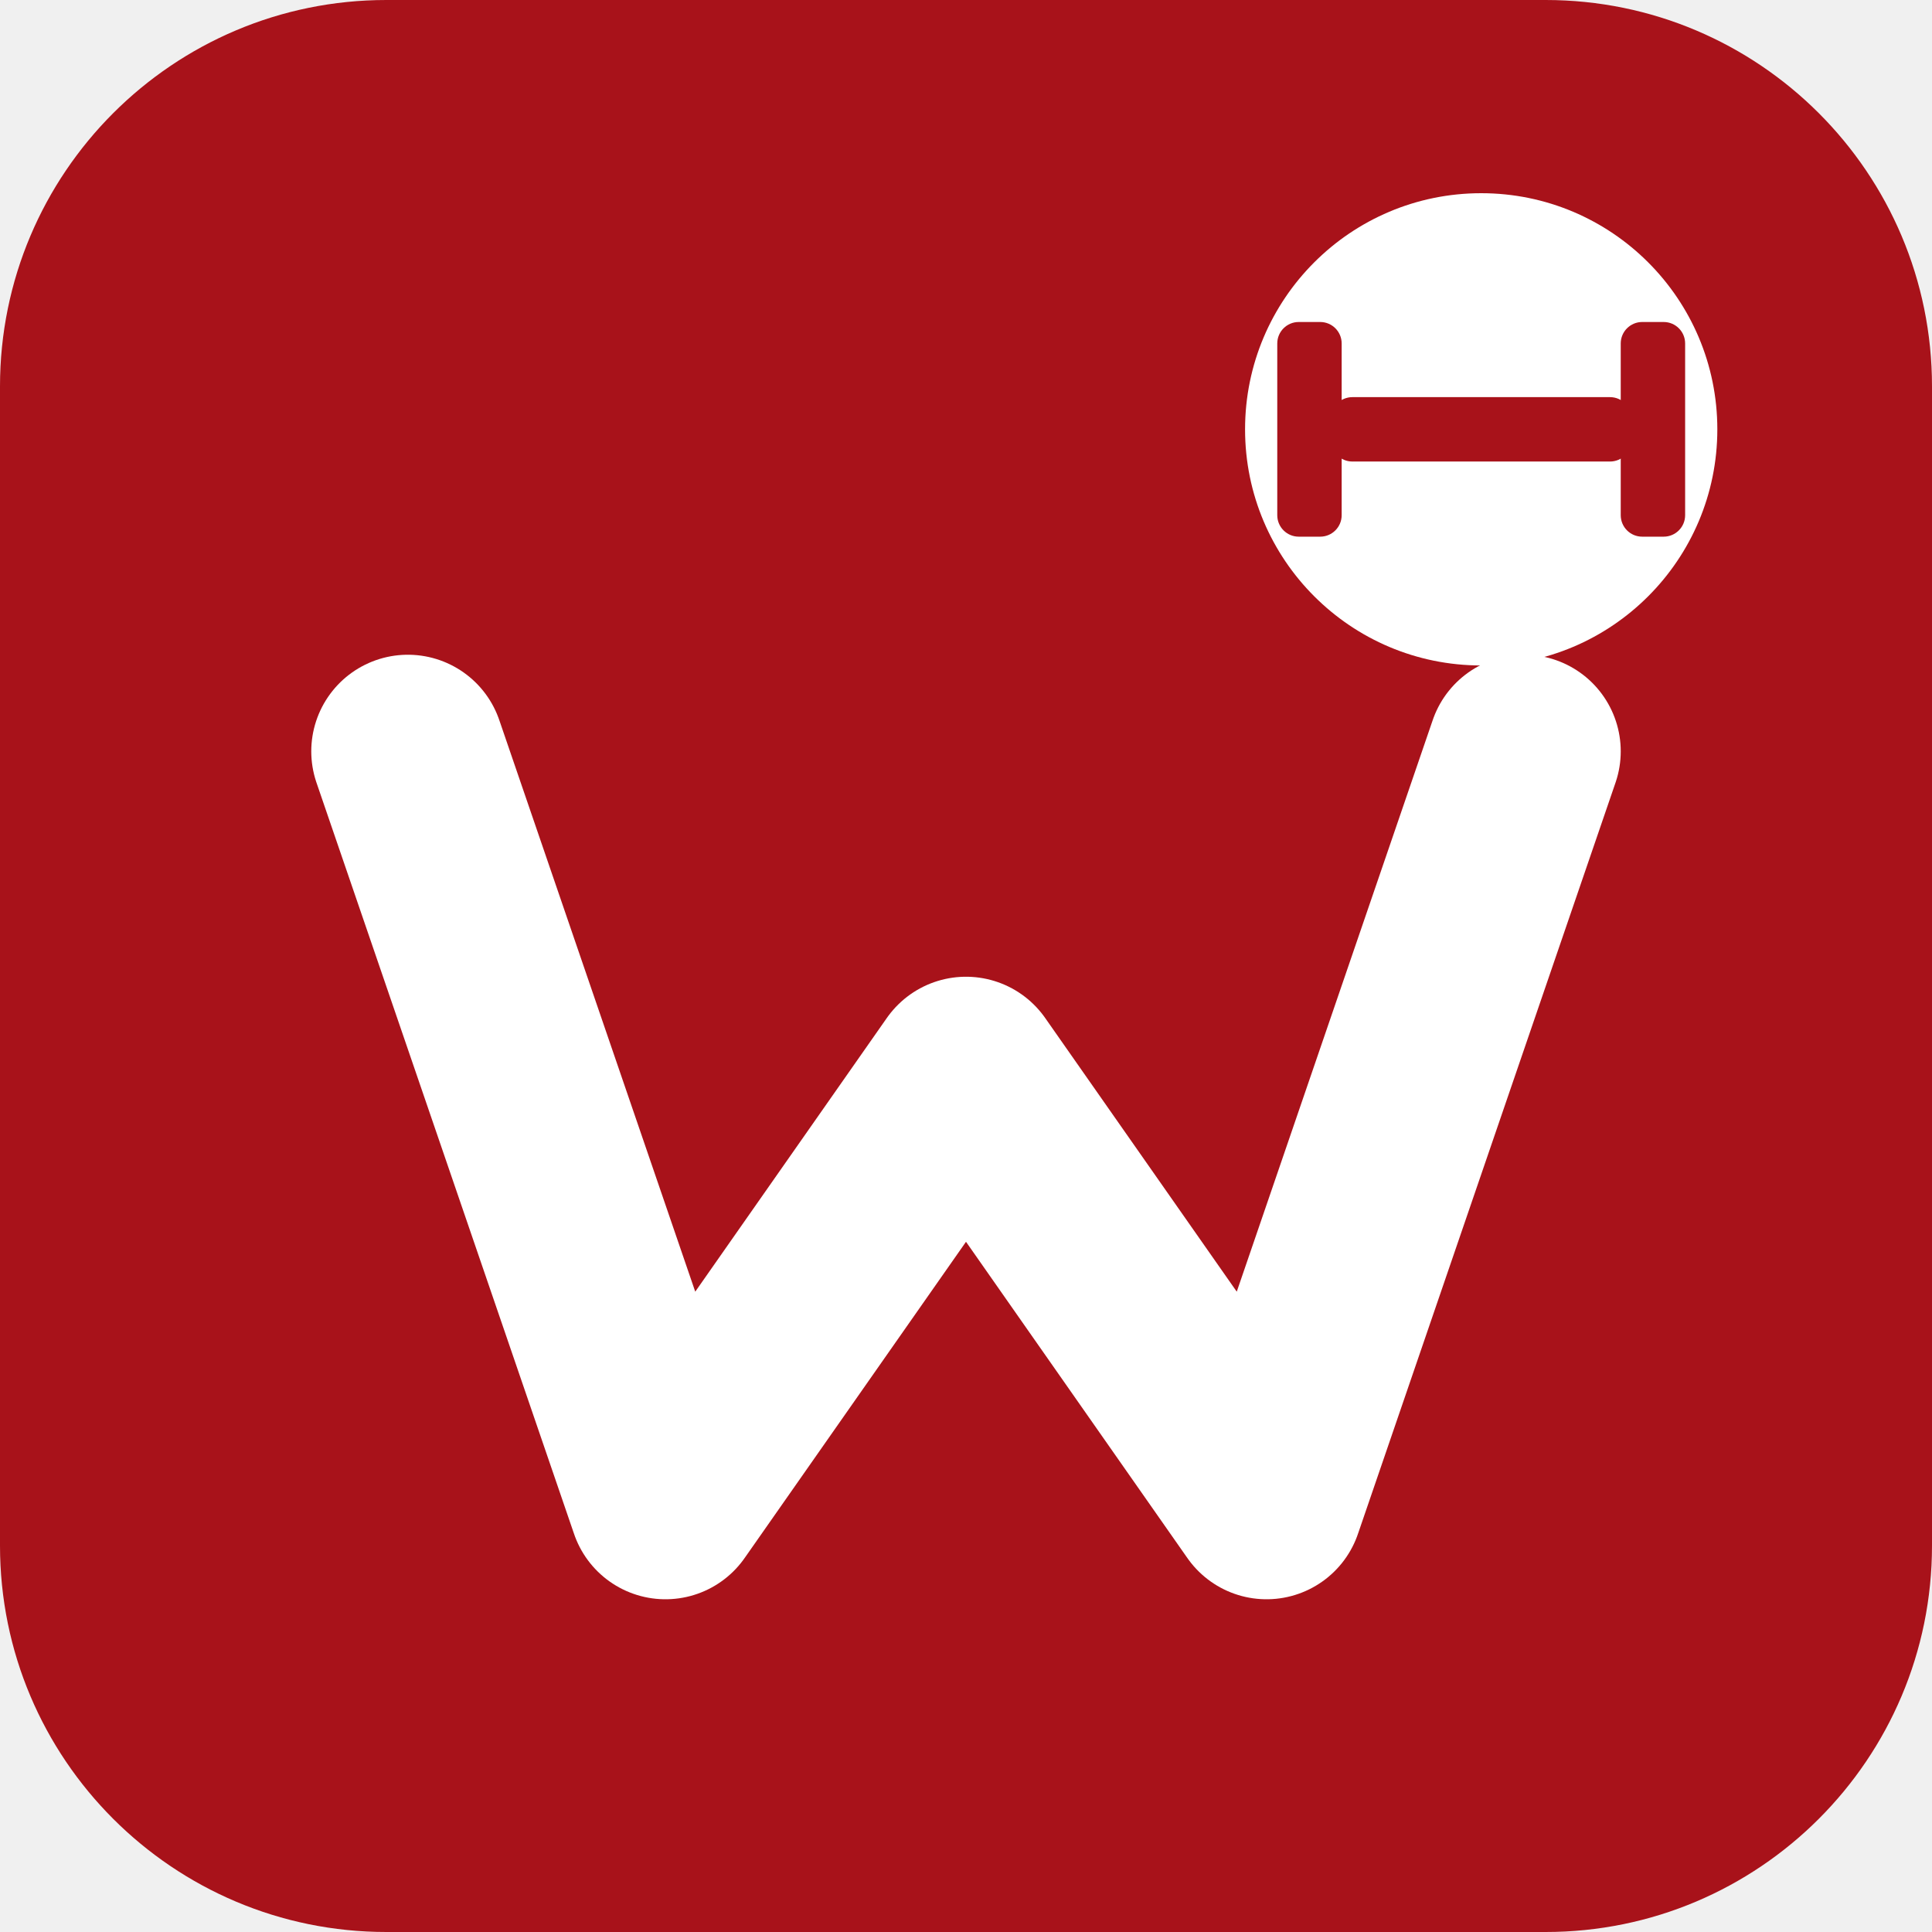
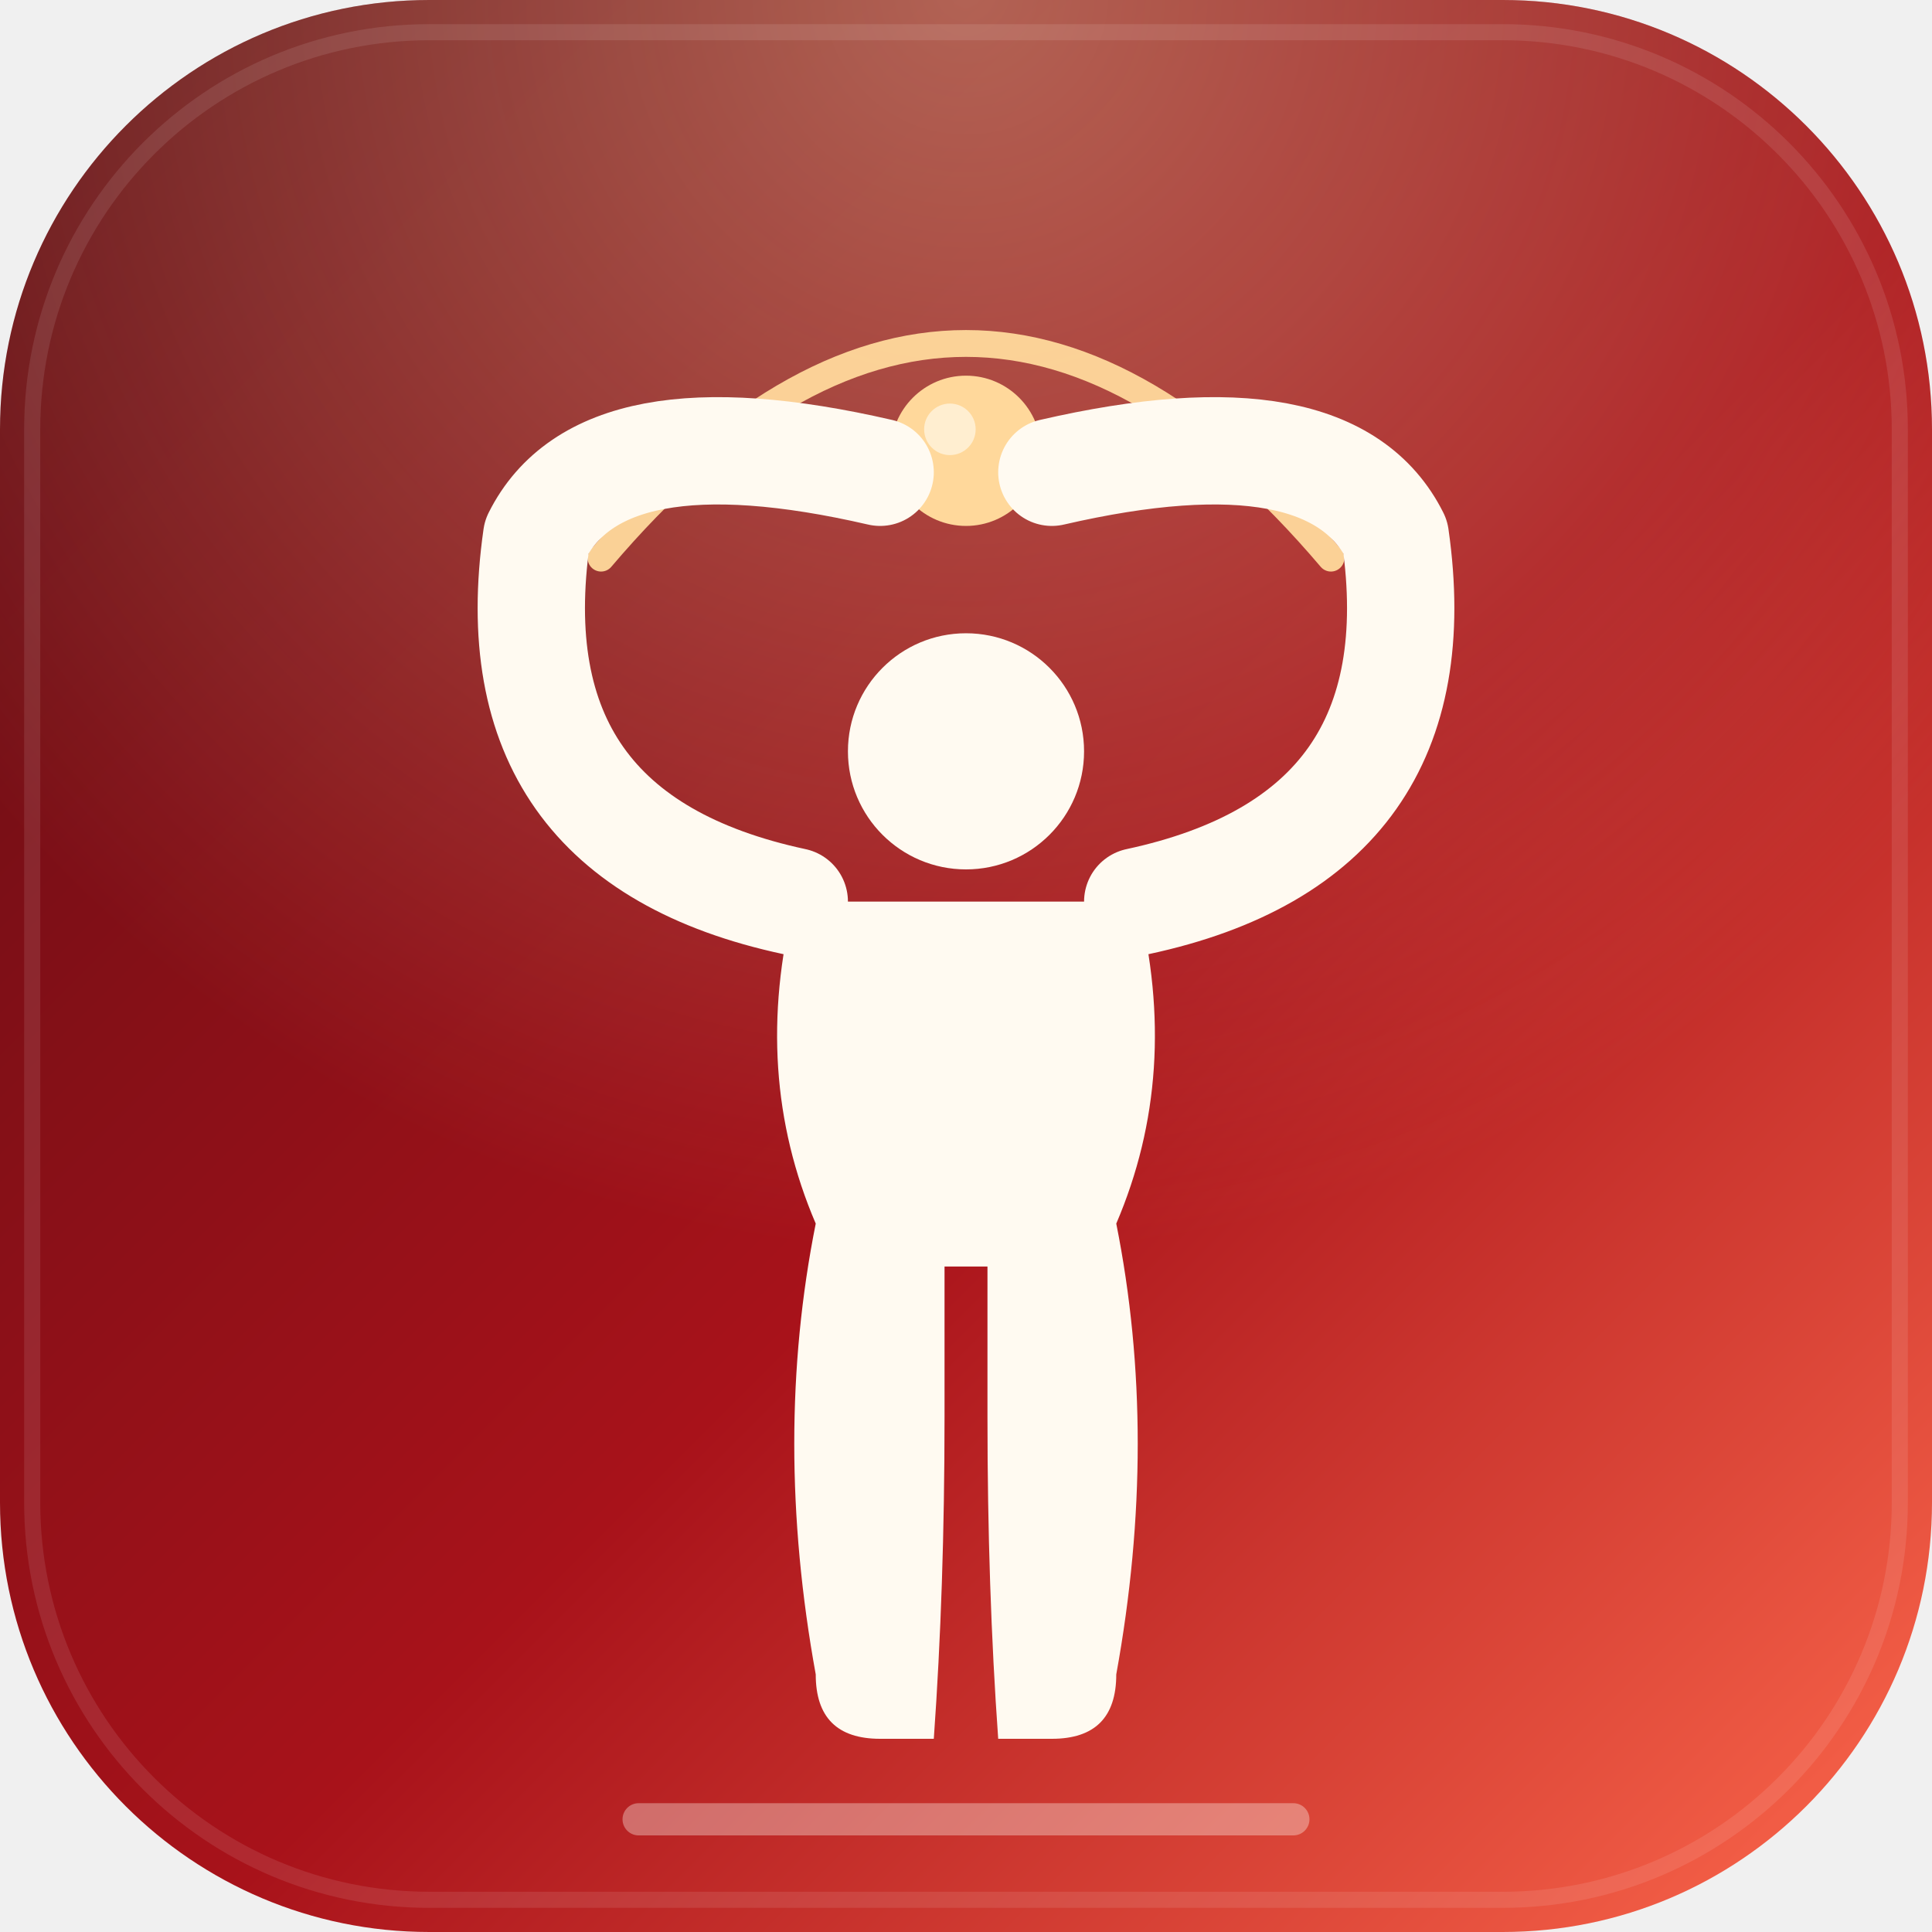
<svg xmlns="http://www.w3.org/2000/svg" width="180" height="180" viewBox="0 0 180 180" fill="none">
-   <rect width="180" height="180" rx="36" fill="#A8121A" />
-   <path d="M38 70 L62 140 L90 100 L118 140 L142 70" fill="none" stroke="#FFFFFF" stroke-width="18" stroke-linejoin="round" stroke-linecap="round" />
-   <circle cx="138" cy="40" r="22" fill="#FFFFFF" />
-   <g fill="#A8121A">
-     <rect x="124" y="37" width="28" height="6" rx="2" />
-     <rect x="119" y="30" width="6" height="20" rx="2" />
-     <rect x="151" y="30" width="6" height="20" rx="2" />
-   </g>
+   <defs>
+     <linearGradient id="wbm-bg" x1="0%" y1="0%" x2="100%" y2="100%">
+       <stop offset="0%" stop-color="#5C0D14" />
+       <stop offset="55%" stop-color="#A8121A" />
+       <stop offset="100%" stop-color="#FF6A4D" />
+     </linearGradient>
+     <radialGradient id="wbm-glow" cx="50%" cy="0%" r="65%">
+       <stop offset="0%" stop-color="#FFE0B0" stop-opacity="0.4" />
+       <stop offset="100%" stop-color="#FFE0B0" stop-opacity="0" />
+     </radialGradient>
+   </defs>
+   <rect width="180" height="180" rx="40" fill="url(#wbm-bg)" />
+   <rect width="180" height="180" rx="40" fill="url(#wbm-glow)" />
+   <rect x="3" y="3" width="174" height="174" rx="37" fill="none" stroke="#FFFFFF" stroke-opacity="0.10" stroke-width="1.5" />
+   <path d="M 56 52 Q 90 12 124 52" fill="none" stroke="#FFD89B" stroke-width="2.5" stroke-linecap="round" opacity="0.95" />
+   <circle cx="90" cy="42" r="7" fill="#FFD89B" />
+   <circle cx="88.5" cy="40" r="2.4" fill="#FFF6E2" opacity="0.75" />
+   <path d="M 74 84 Q 46 78 50 50 Q 56 38 82 44" fill="none" stroke="#FFFAF1" stroke-width="10" stroke-linecap="round" stroke-linejoin="round" />
+   <path d="M 106 84 Q 134 78 130 50 Q 124 38 98 44" fill="none" stroke="#FFFAF1" stroke-width="10" stroke-linecap="round" stroke-linejoin="round" />
+   <circle cx="90" cy="70" r="11" fill="#FFFAF1" />
+   <path d="M 74 84 Q 70 100 76 114 Q 72 134 76 156 Q 76 162 82 162 L 87 162 Q 88 148 88 132 L 88 118 L 92 118 L 92 132 Q 92 148 93 162 L 98 162 Q 104 162 104 156 Q 108 134 104 114 Q 110 100 106 84 Z" fill="#FFFAF1" />
+   <rect x="58" y="168" width="64" height="3" rx="1.5" fill="#FFFAF1" opacity="0.35" />
</svg>
